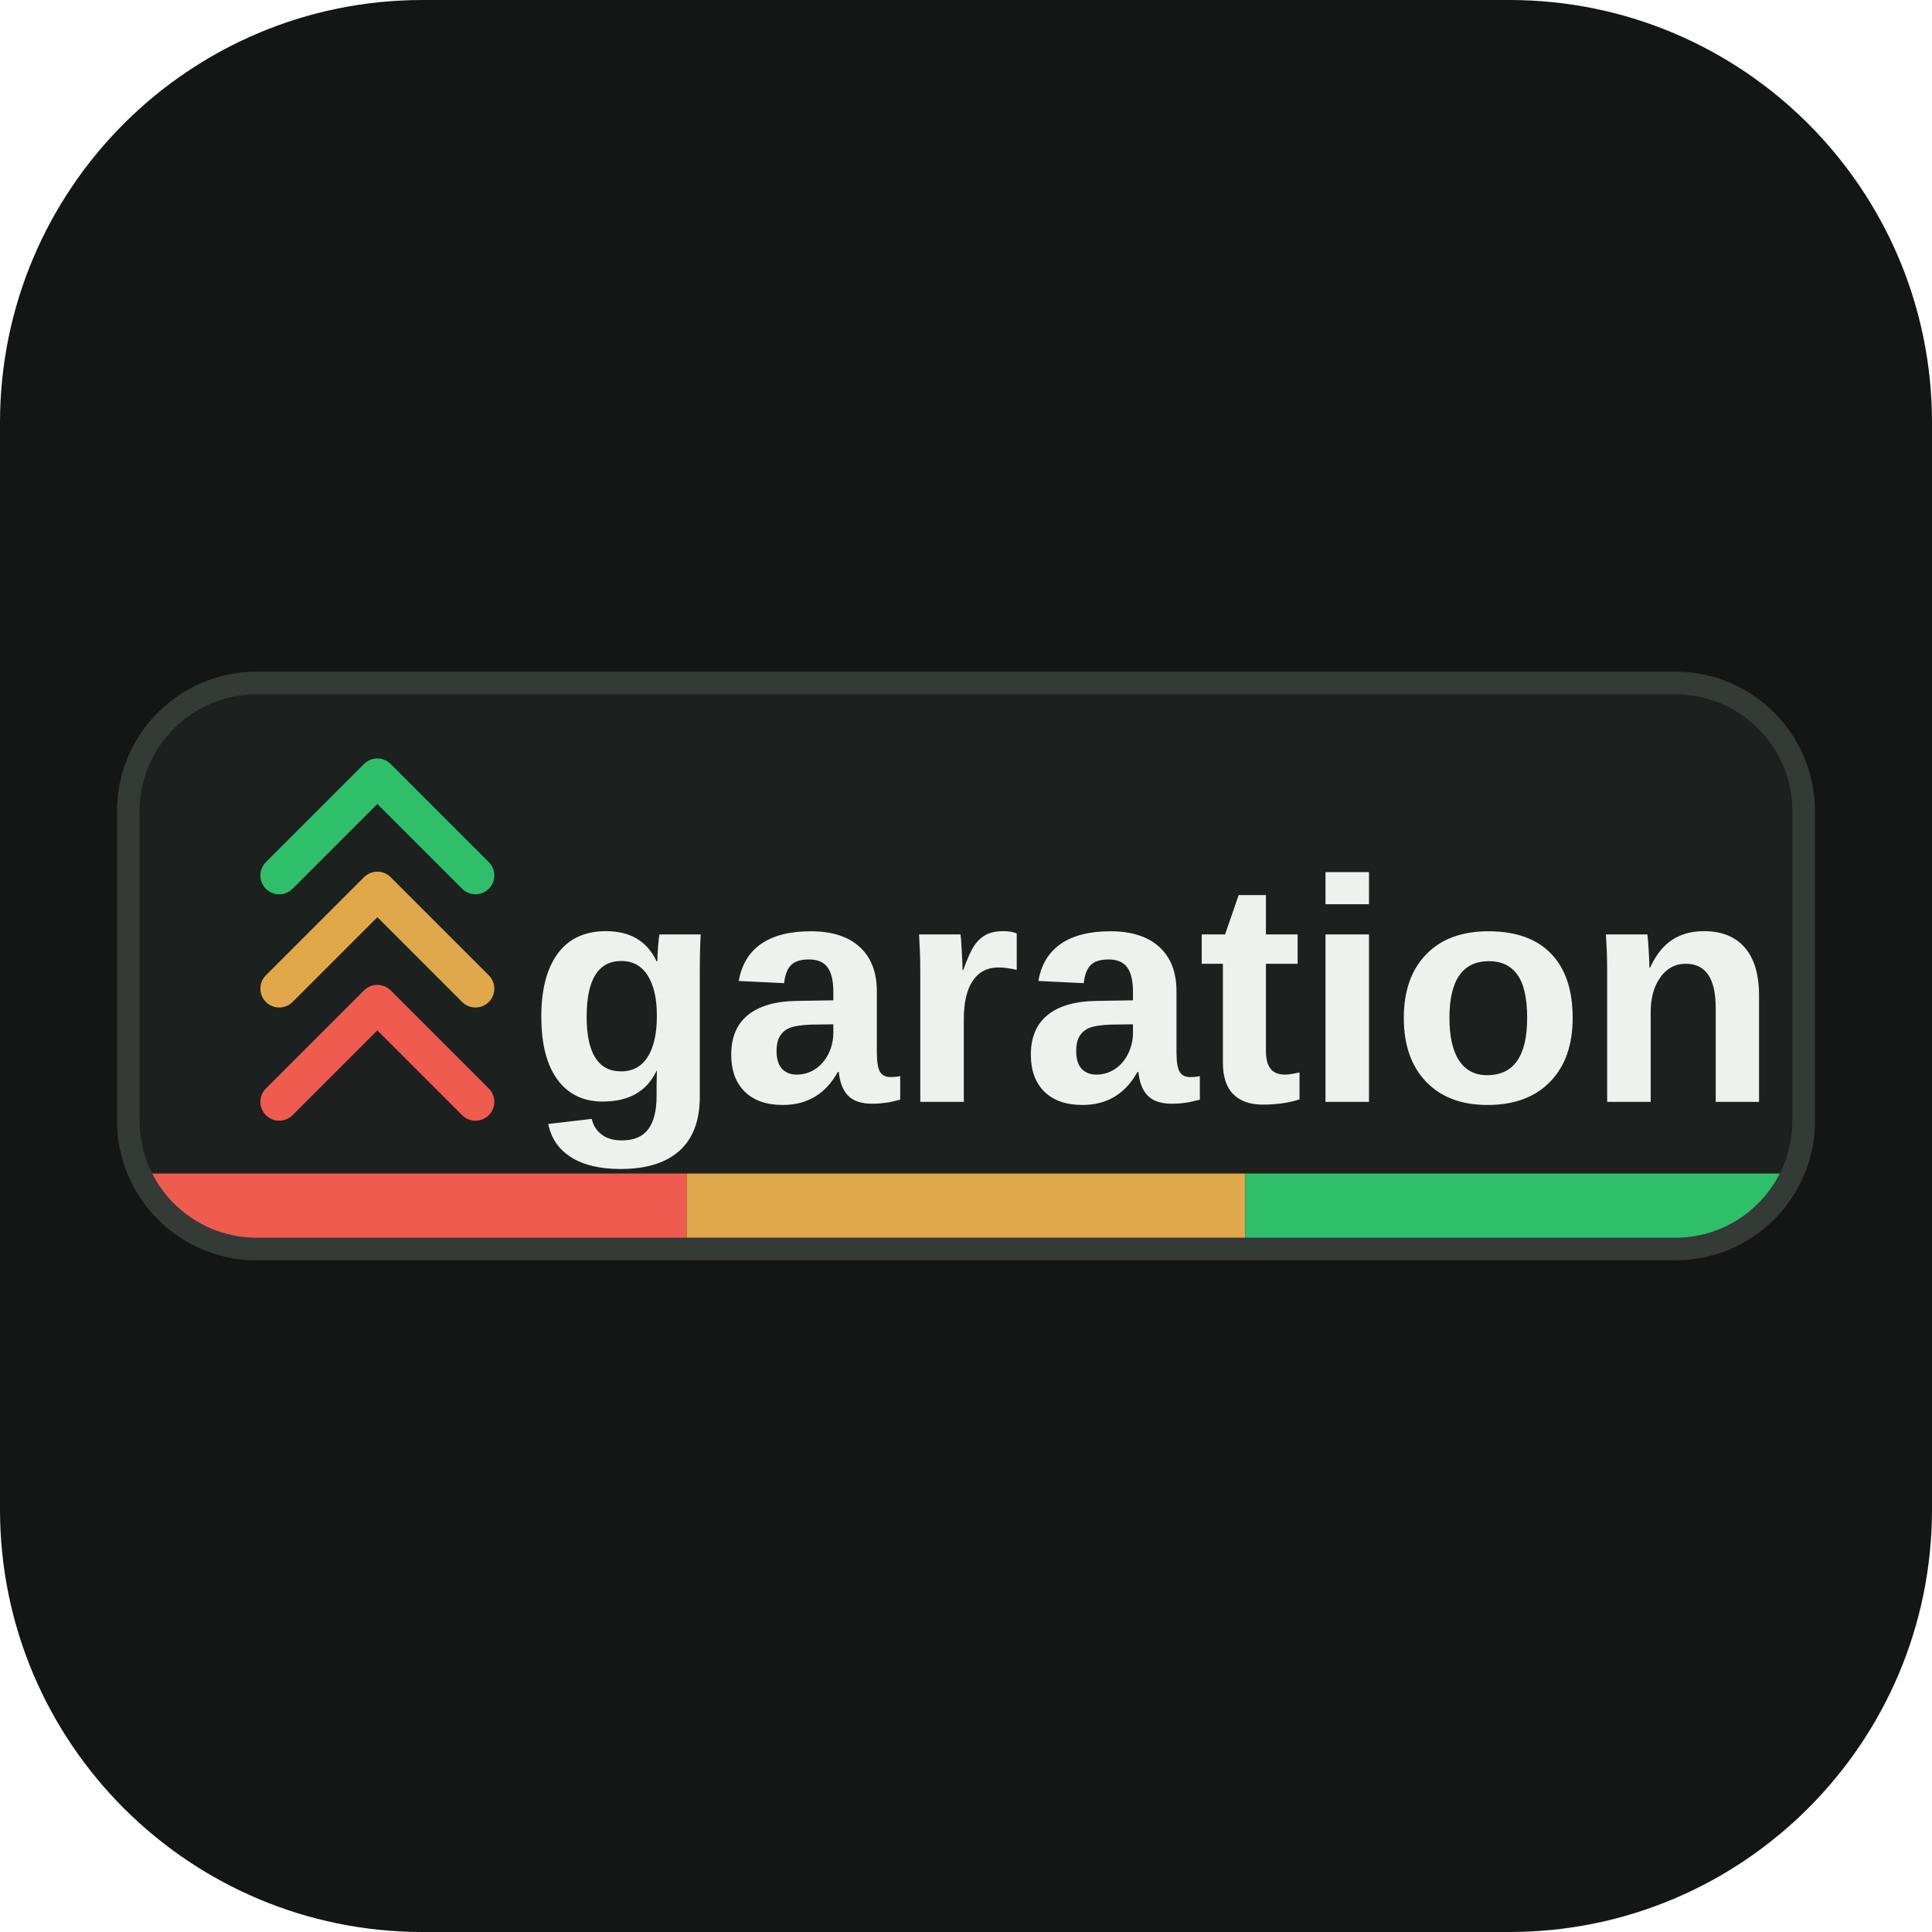
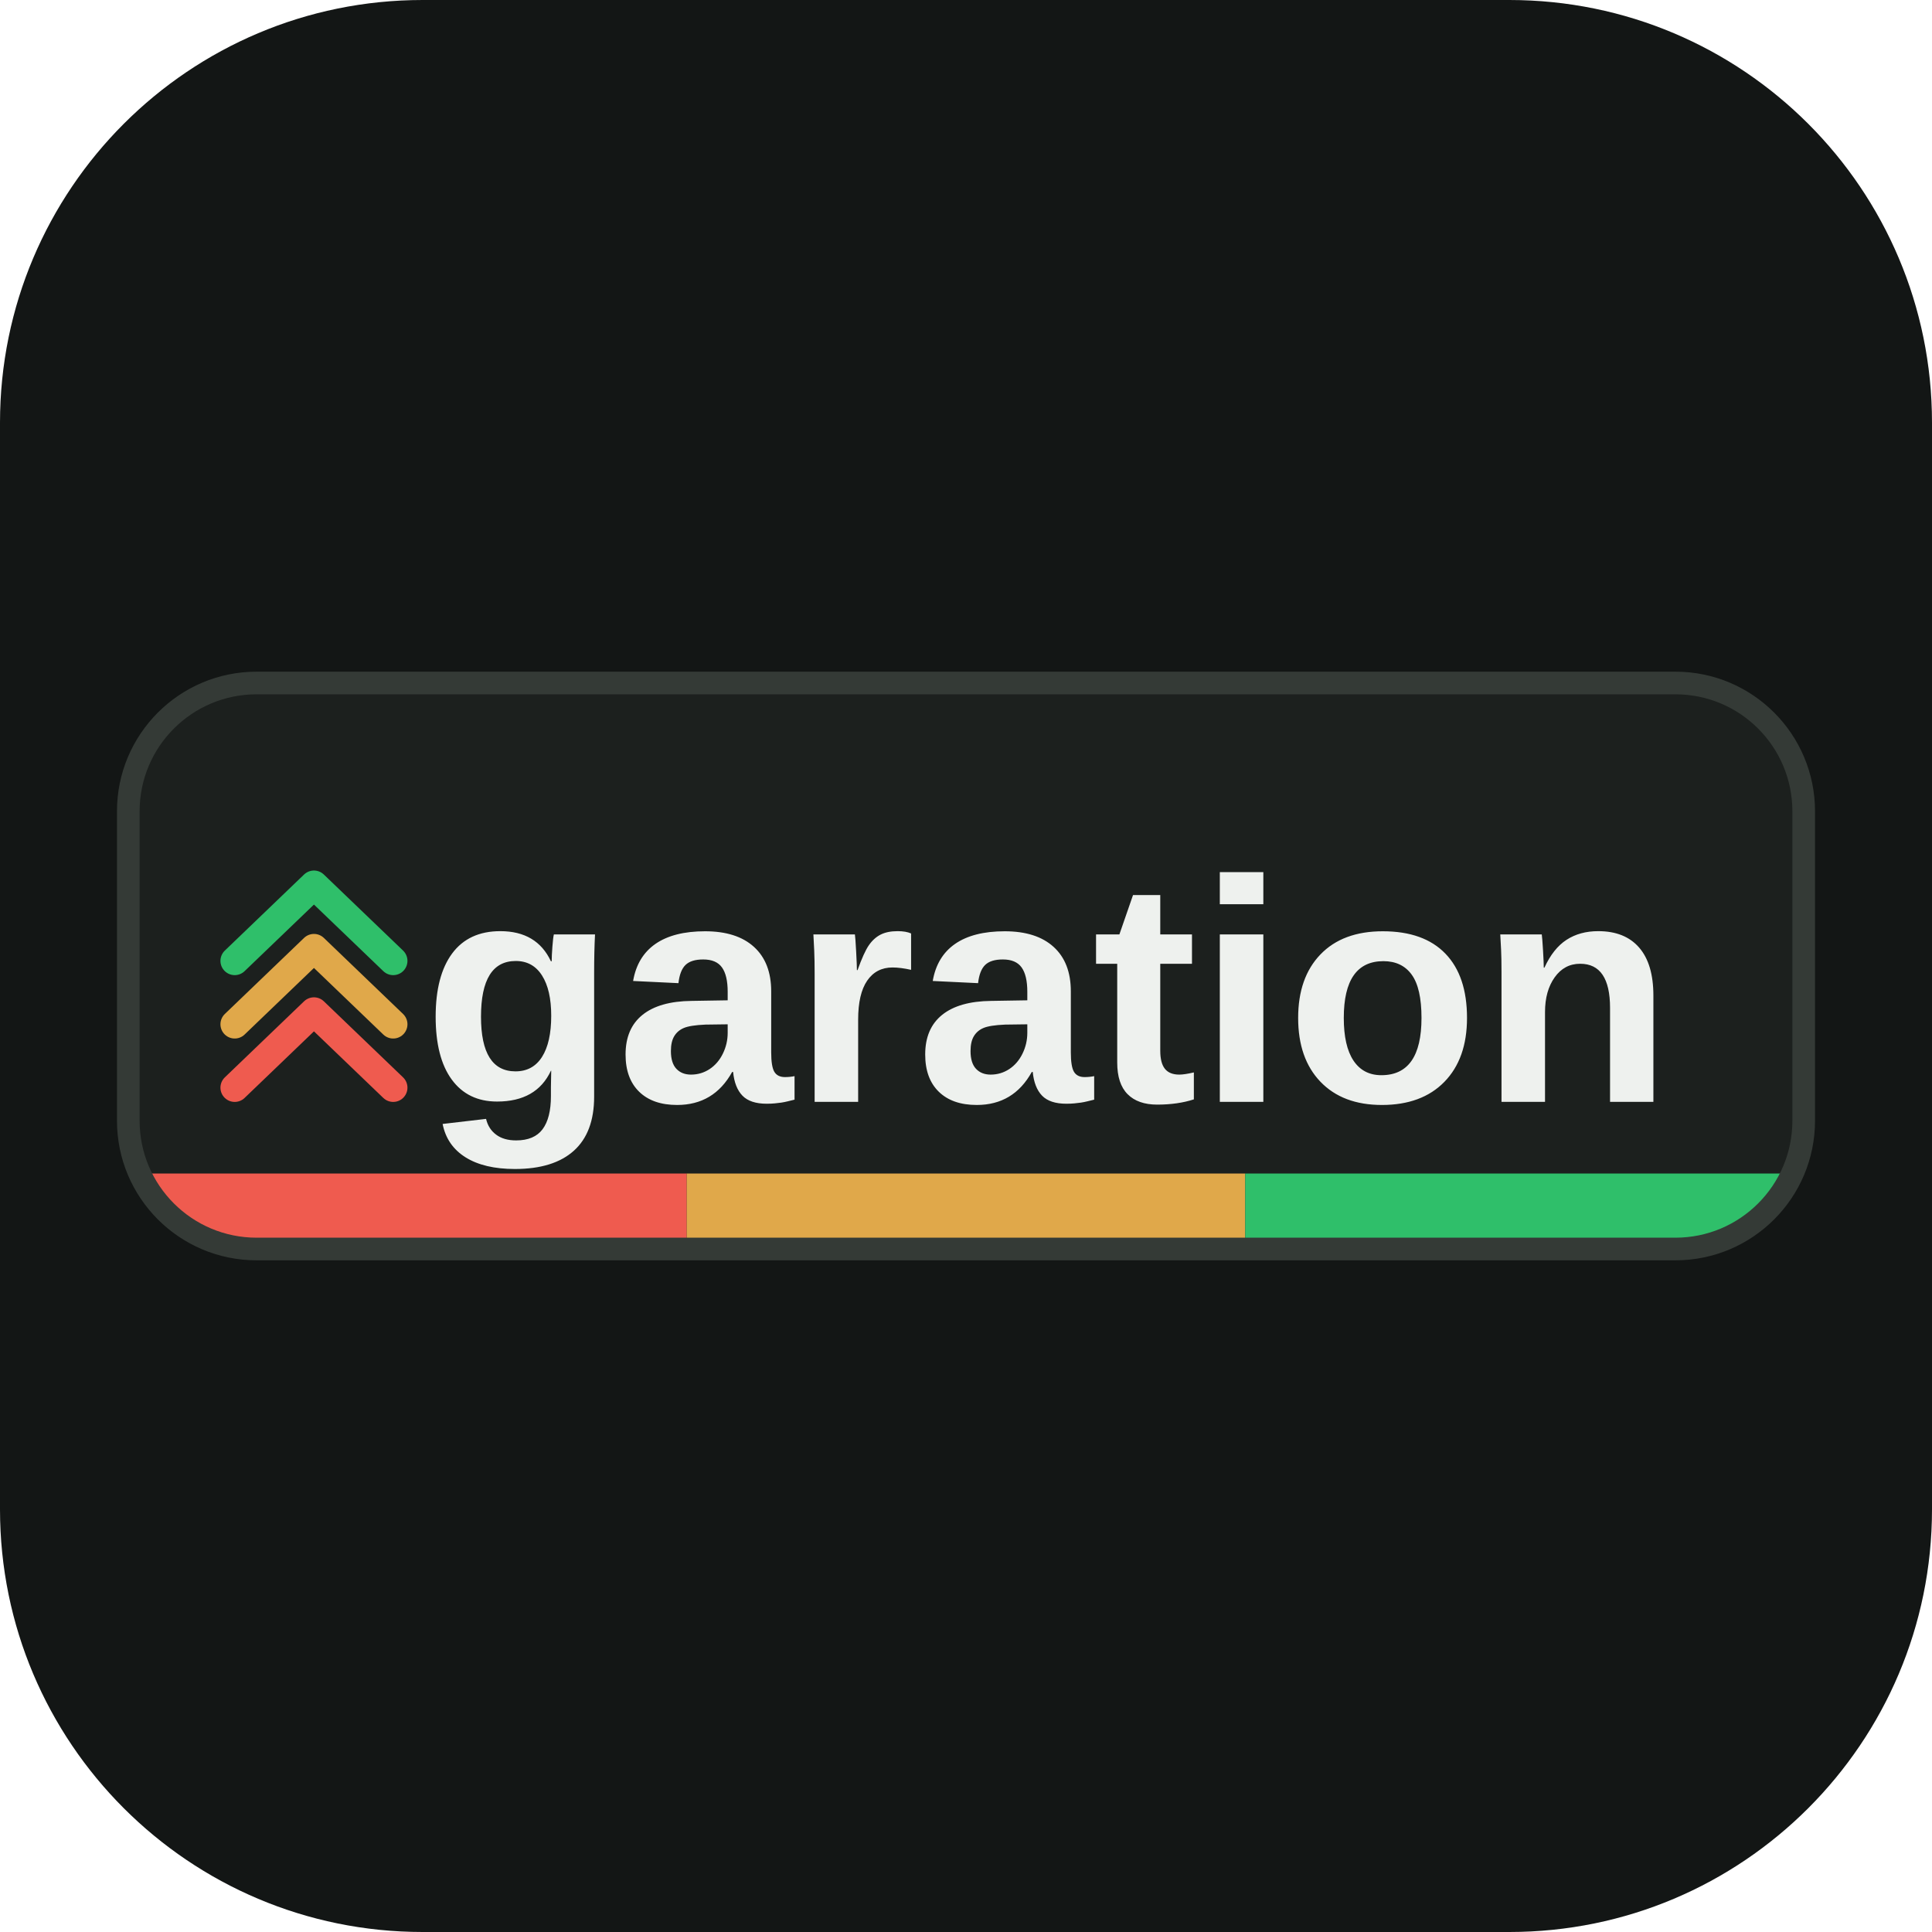
<svg xmlns="http://www.w3.org/2000/svg" viewBox="0 0 512 512">
  <rect width="512" height="512" rx="112" fill="#131615" />
  <clipPath id="box">
    <rect x="34" y="181" width="444" height="150" rx="34" />
  </clipPath>
  <g clip-path="url(#box)">
    <rect x="34" y="181" width="444" height="150" fill="#1c201e" />
    <rect x="34" y="311" width="148" height="20" fill="#ef5b4f" />
    <rect x="182" y="311" width="148" height="20" fill="#e0a84a" />
    <rect x="330" y="311" width="148" height="20" fill="#2fbf6a" />
  </g>
  <rect x="34" y="181" width="444" height="150" rx="34" fill="none" stroke="#343a36" stroke-width="6" />
-   <g fill="none" stroke-width="10" stroke-linecap="round" stroke-linejoin="round">
-     <path d="M74 232l26-26 26 26" stroke="#2fbf6a" />
-     <path d="M74 262l26-26 26 26" stroke="#e0a84a" />
-     <path d="M74 292l26-26 26 26" stroke="#ef5b4f" />
+   <g fill="none" stroke-width="9" stroke-linecap="round" stroke-linejoin="round" transform="translate(58 230.7) scale(0.84)">
+     <path d="M5 28.5 30 4.5l25 24" stroke="#2fbf6a" />
+     <path d="M5 48.5l25-24 25 24" stroke="#e0a84a" />
+     <path d="M5 68.5l25-24 25 24" stroke="#ef5b4f" />
  </g>
-   <text x="140" y="292" textLength="306" lengthAdjust="spacingAndGlyphs" font-family="Archivo, 'SF Pro Display', 'Helvetica Neue', Arial, sans-serif" font-weight="800" font-size="84" fill="#eef1ee">garation</text>
+   <text x="112" y="292" textLength="330" lengthAdjust="spacingAndGlyphs" font-family="Archivo, 'SF Pro Display', 'Helvetica Neue', Arial, sans-serif" font-weight="800" font-size="84" fill="#eef1ee">garation</text>
</svg>
